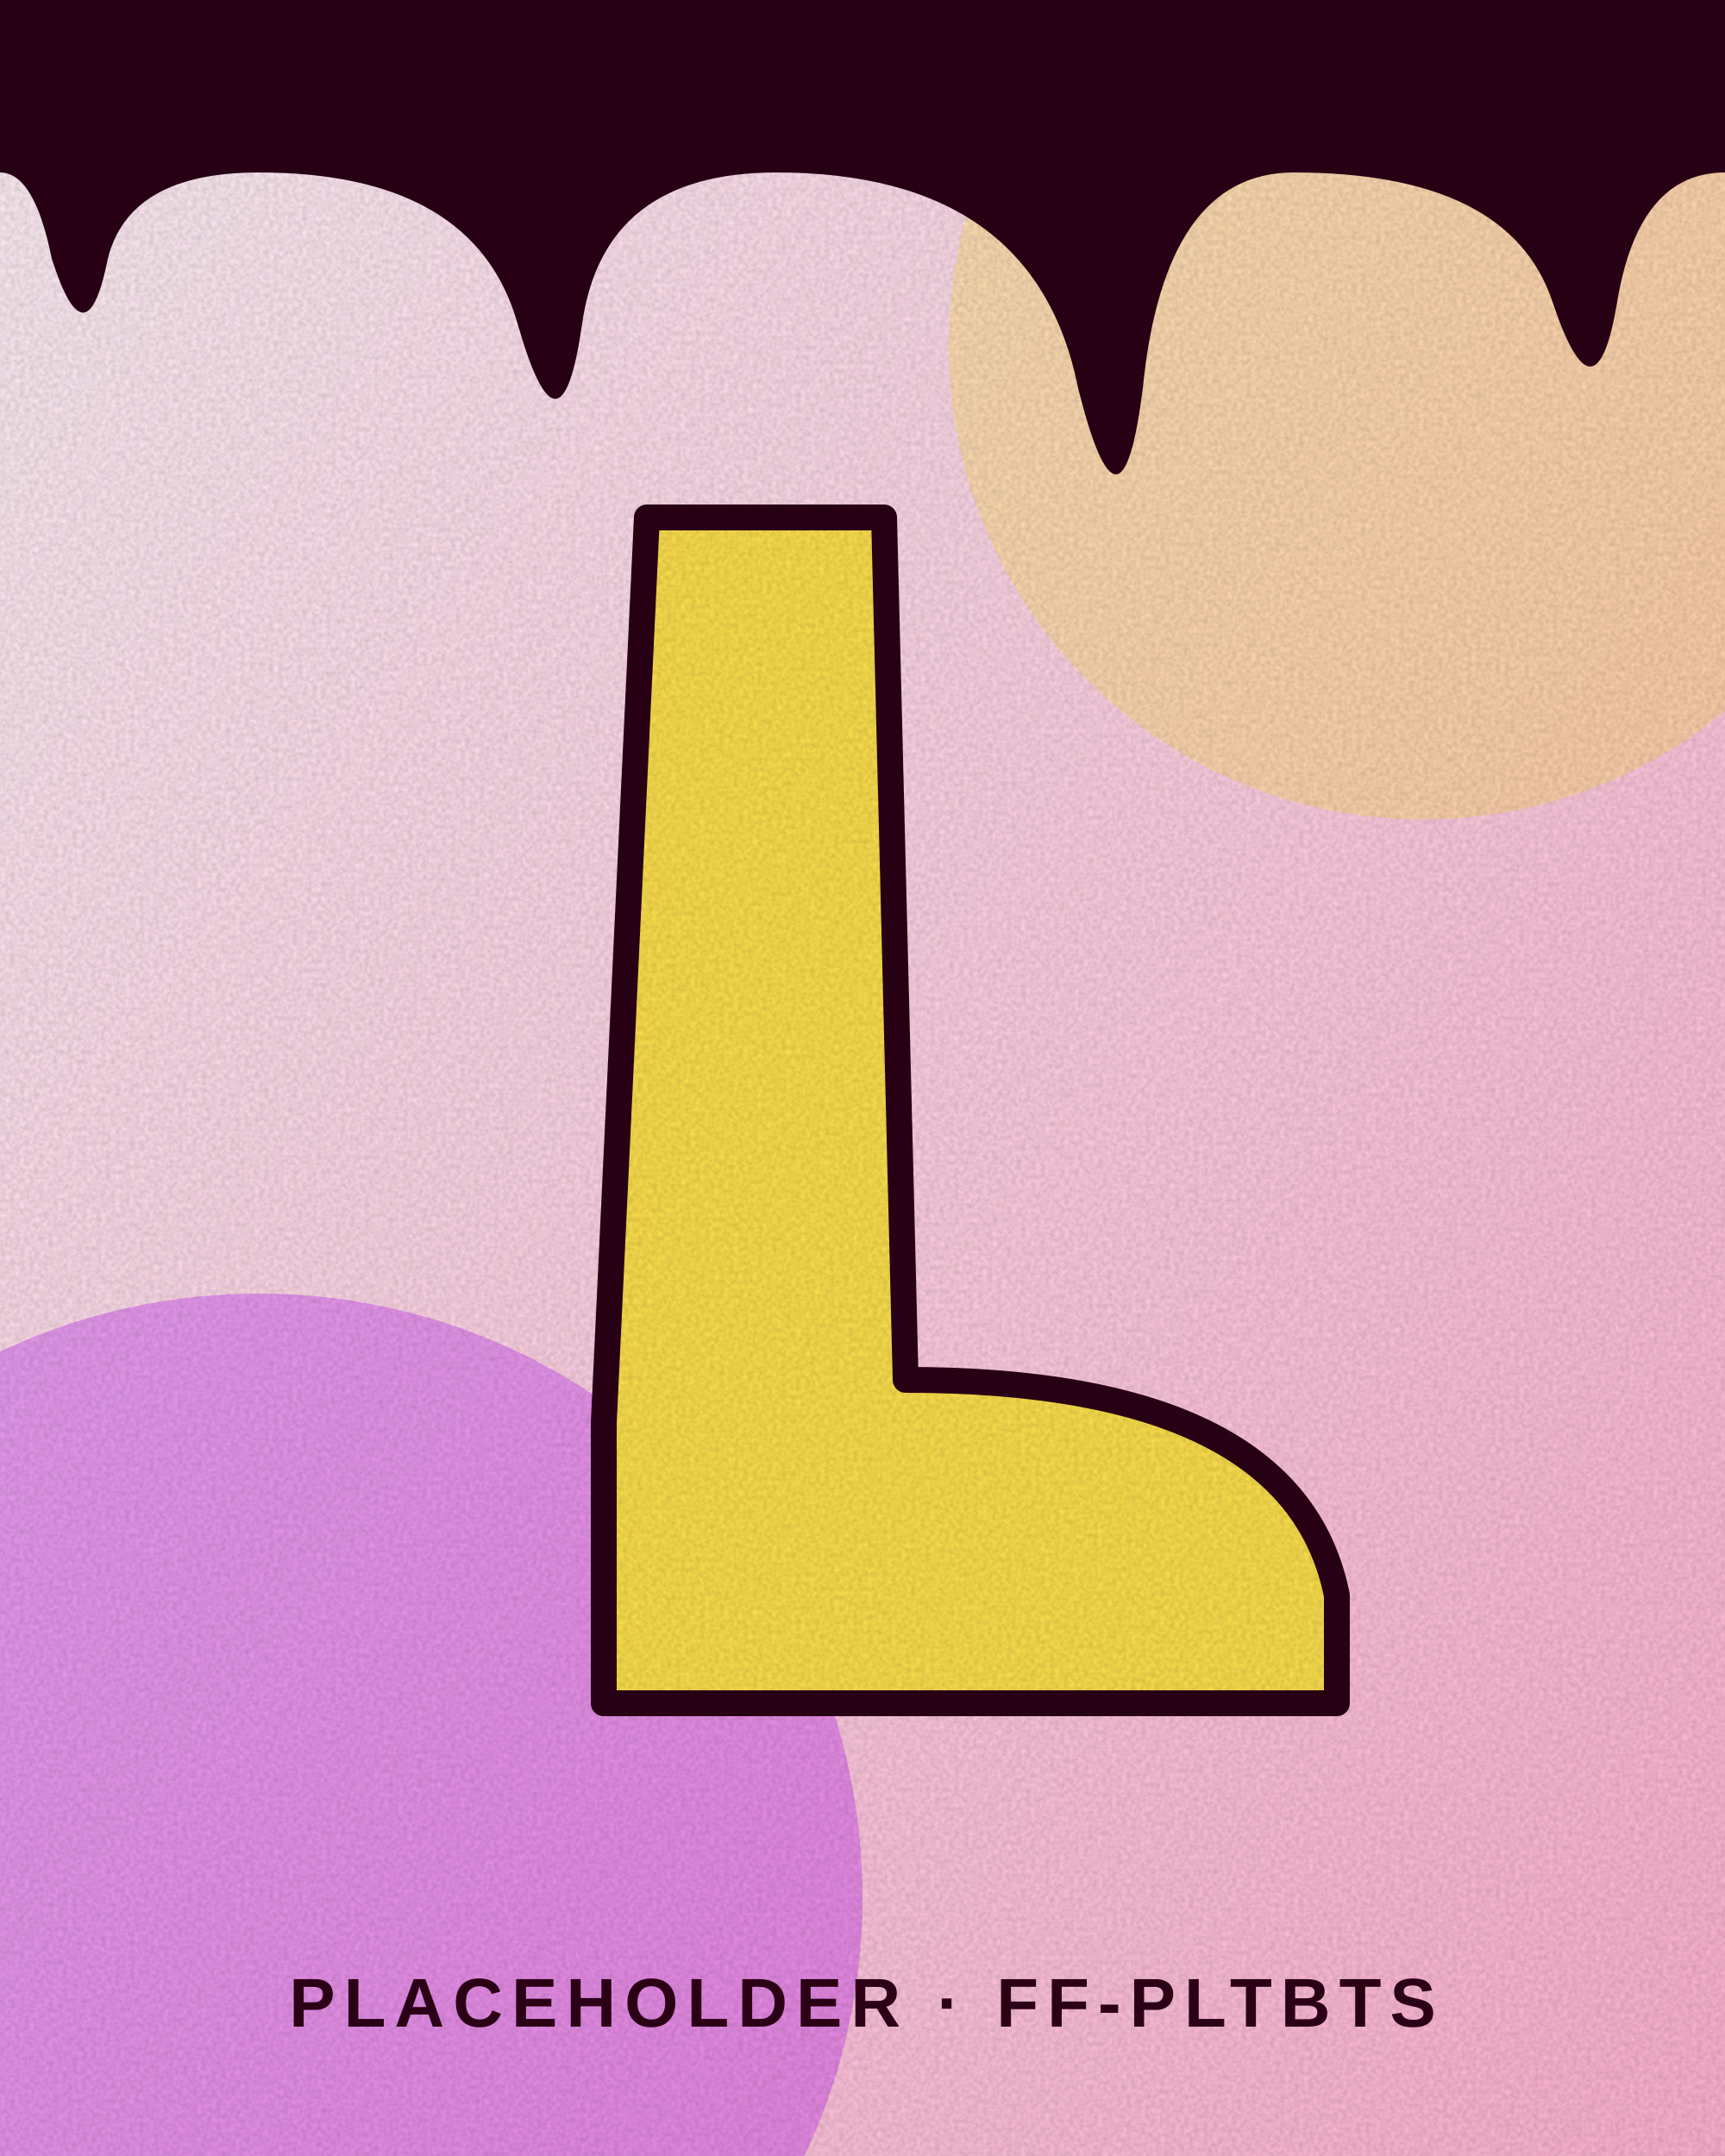
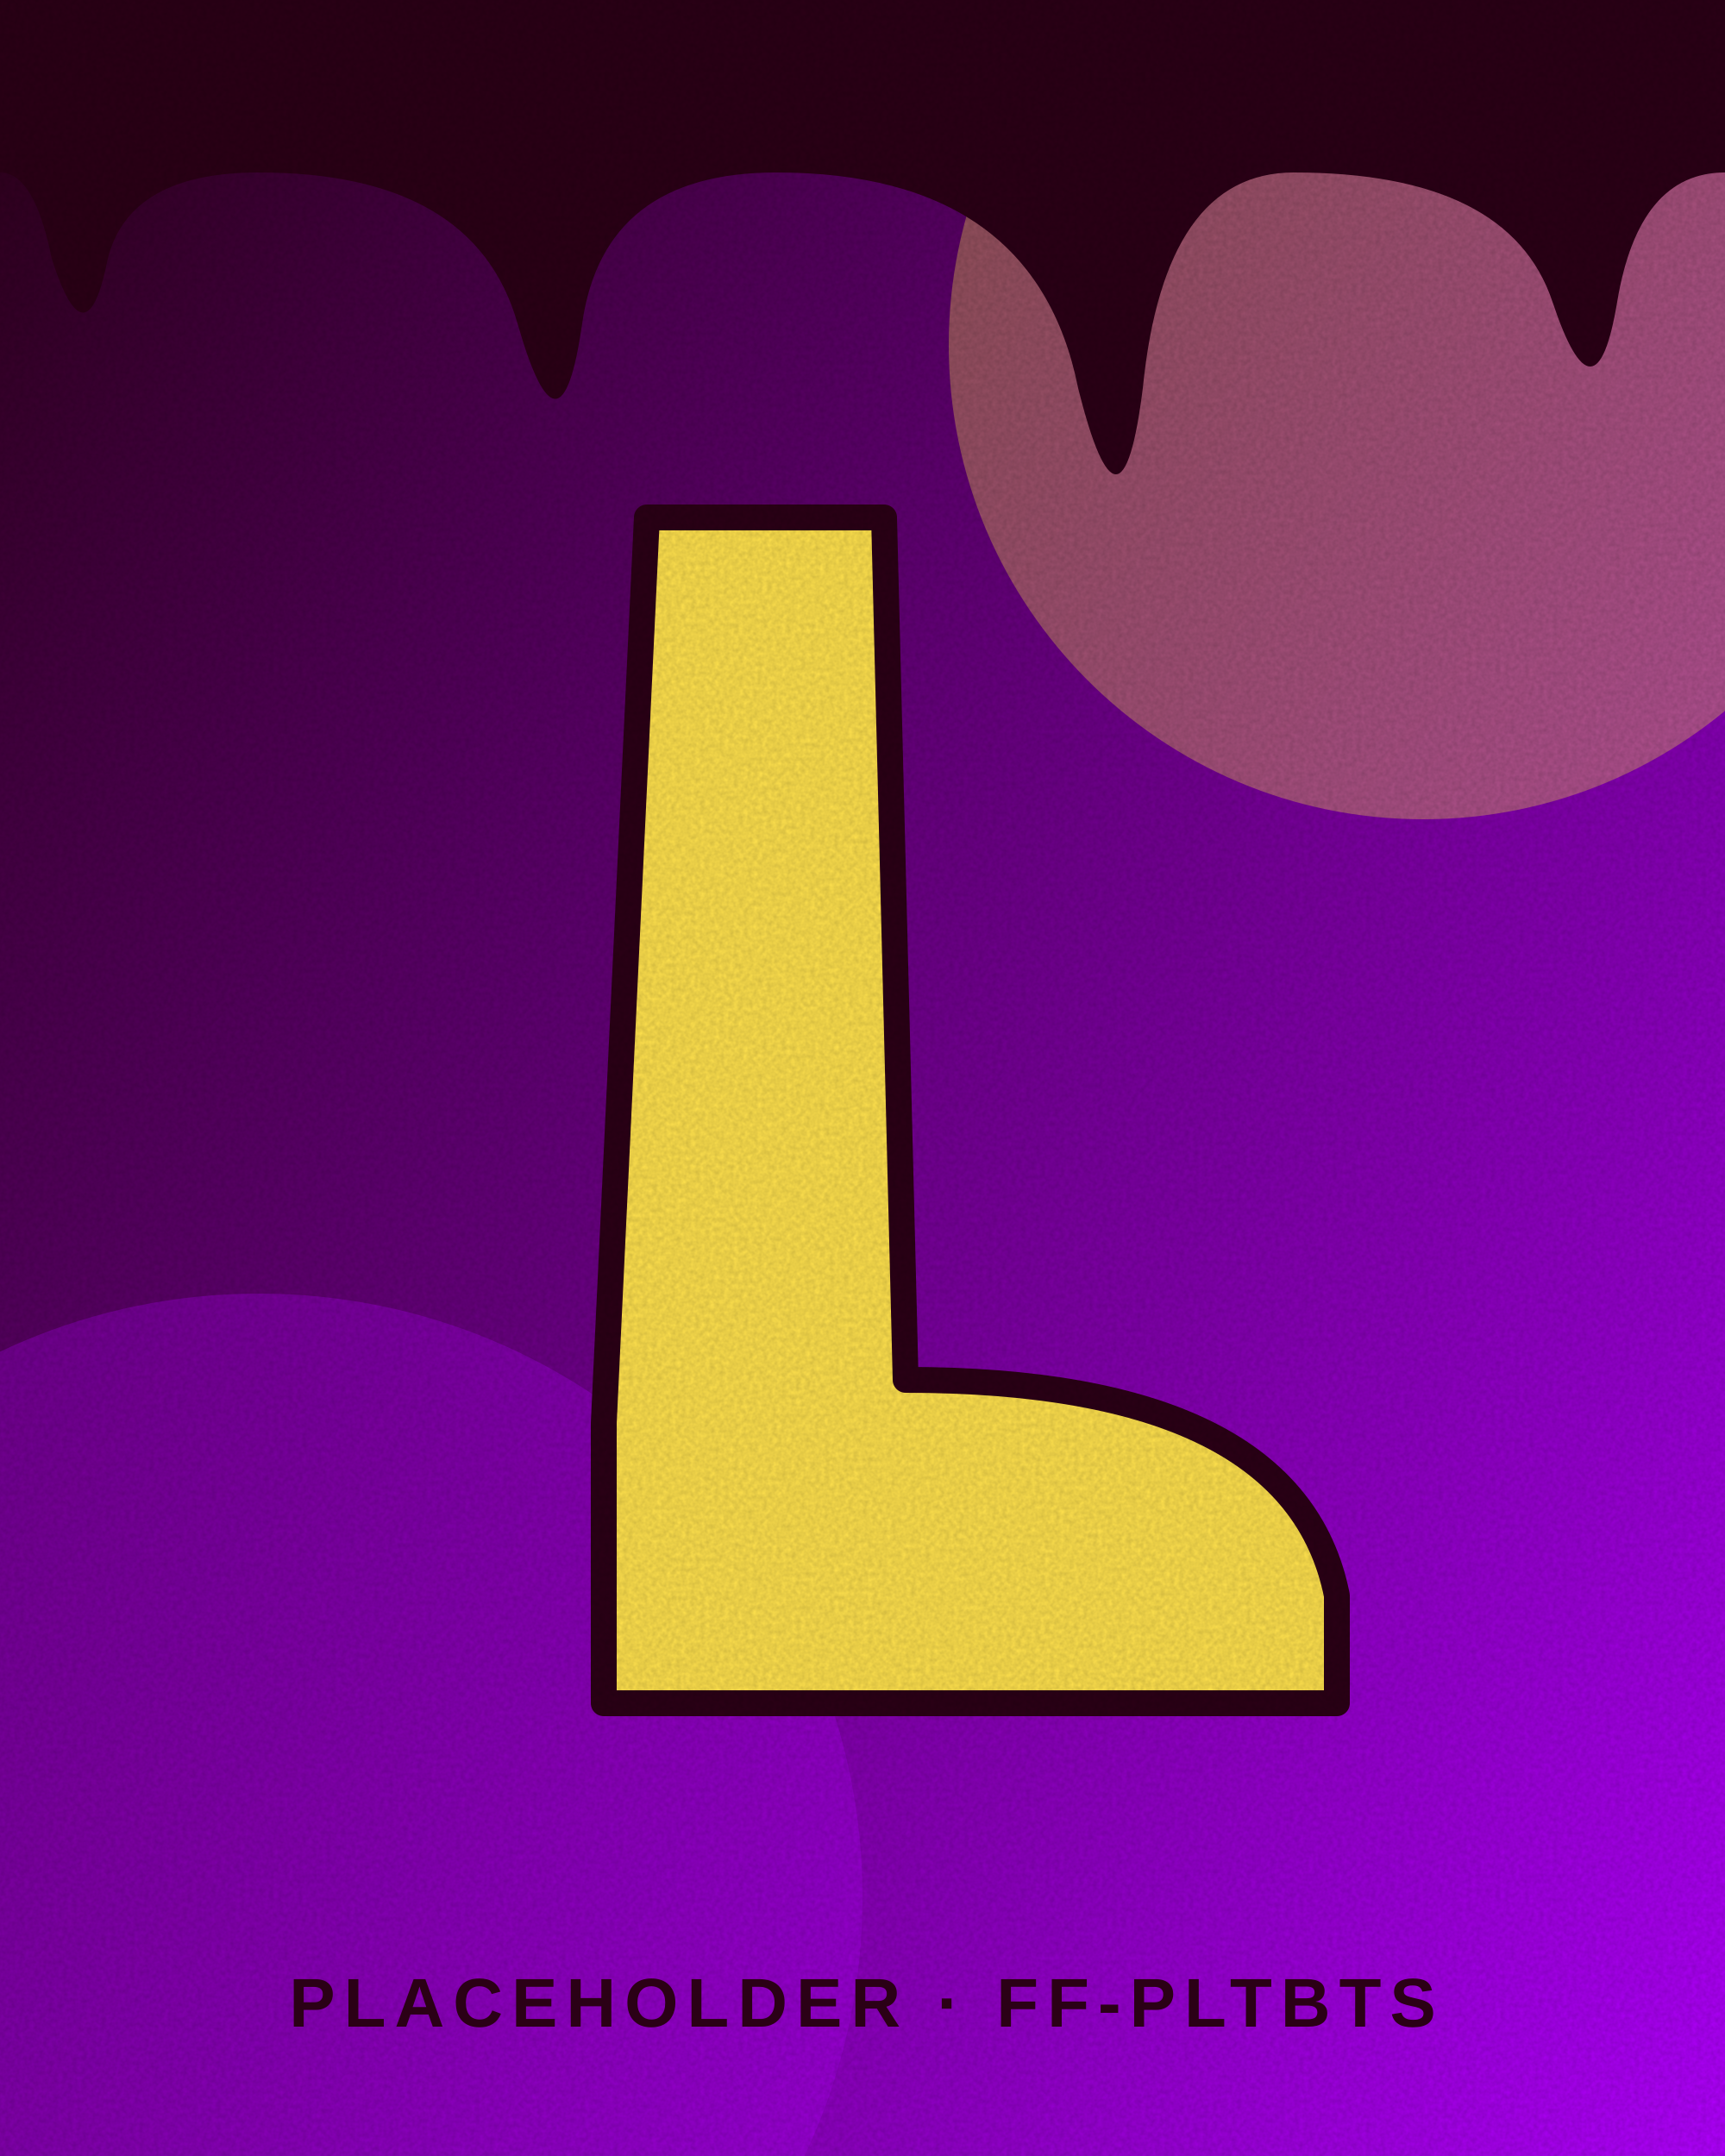
- <svg xmlns="http://www.w3.org/2000/svg" viewBox="0 0 400 500" role="img" aria-label="Placeholder image: Platform Go-Go Boots">
+ <svg xmlns="http://www.w3.org/2000/svg" viewBox="0 0 400 500" role="img" aria-label="Placeholder image: Black Buckle Platform Boots">
  <defs>
    <linearGradient id="g" x1="0" y1="0" x2="1" y2="1">
-       <stop offset="0" stop-color="#fff1f7" />
-       <stop offset="1" stop-color="#ffb3d1" />
+       <stop offset="0" stop-color="#2b0016" />
+       <stop offset="1" stop-color="#b100ff" />
    </linearGradient>
    <filter id="n">
      <feTurbulence type="fractalNoise" baseFrequency=".9" numOctaves="2" />
      <feColorMatrix values="0 0 0 0 0  0 0 0 0 0  0 0 0 0 0  0 0 0 .18 0" />
    </filter>
  </defs>
  <rect width="400" height="500" fill="url(#g)" />
  <circle cx="330" cy="80" r="110" fill="#ffe14d" opacity=".35" />
  <circle cx="60" cy="440" r="140" fill="#b100ff" opacity=".3" />
  <path d="M0 0 H400 V40 Q380 40 375 70 Q370 100 360 70 Q350 40 300 40 Q270 40 265 90 Q260 130 250 90 Q240 40 180 40 Q140 40 135 75 Q130 110 120 75 Q110 40 60 40 Q30 40 25 60 Q20 85 12 60 Q8 40 0 40 Z" fill="#2b0016" />
  <path d="M150 120 L205 120 L210 320 Q300 320 310 370 L310 395 L140 395 L140 330 Z" fill="#ffe14d" stroke="#2b0016" stroke-width="6" stroke-linejoin="round" />
  <rect width="400" height="500" filter="url(#n)" />
  <text x="200" y="470" text-anchor="middle" font-family="Arial, sans-serif" font-weight="700" font-size="16" fill="#2b0016" letter-spacing="2">PLACEHOLDER · FF-PLTBTS</text>
</svg>
